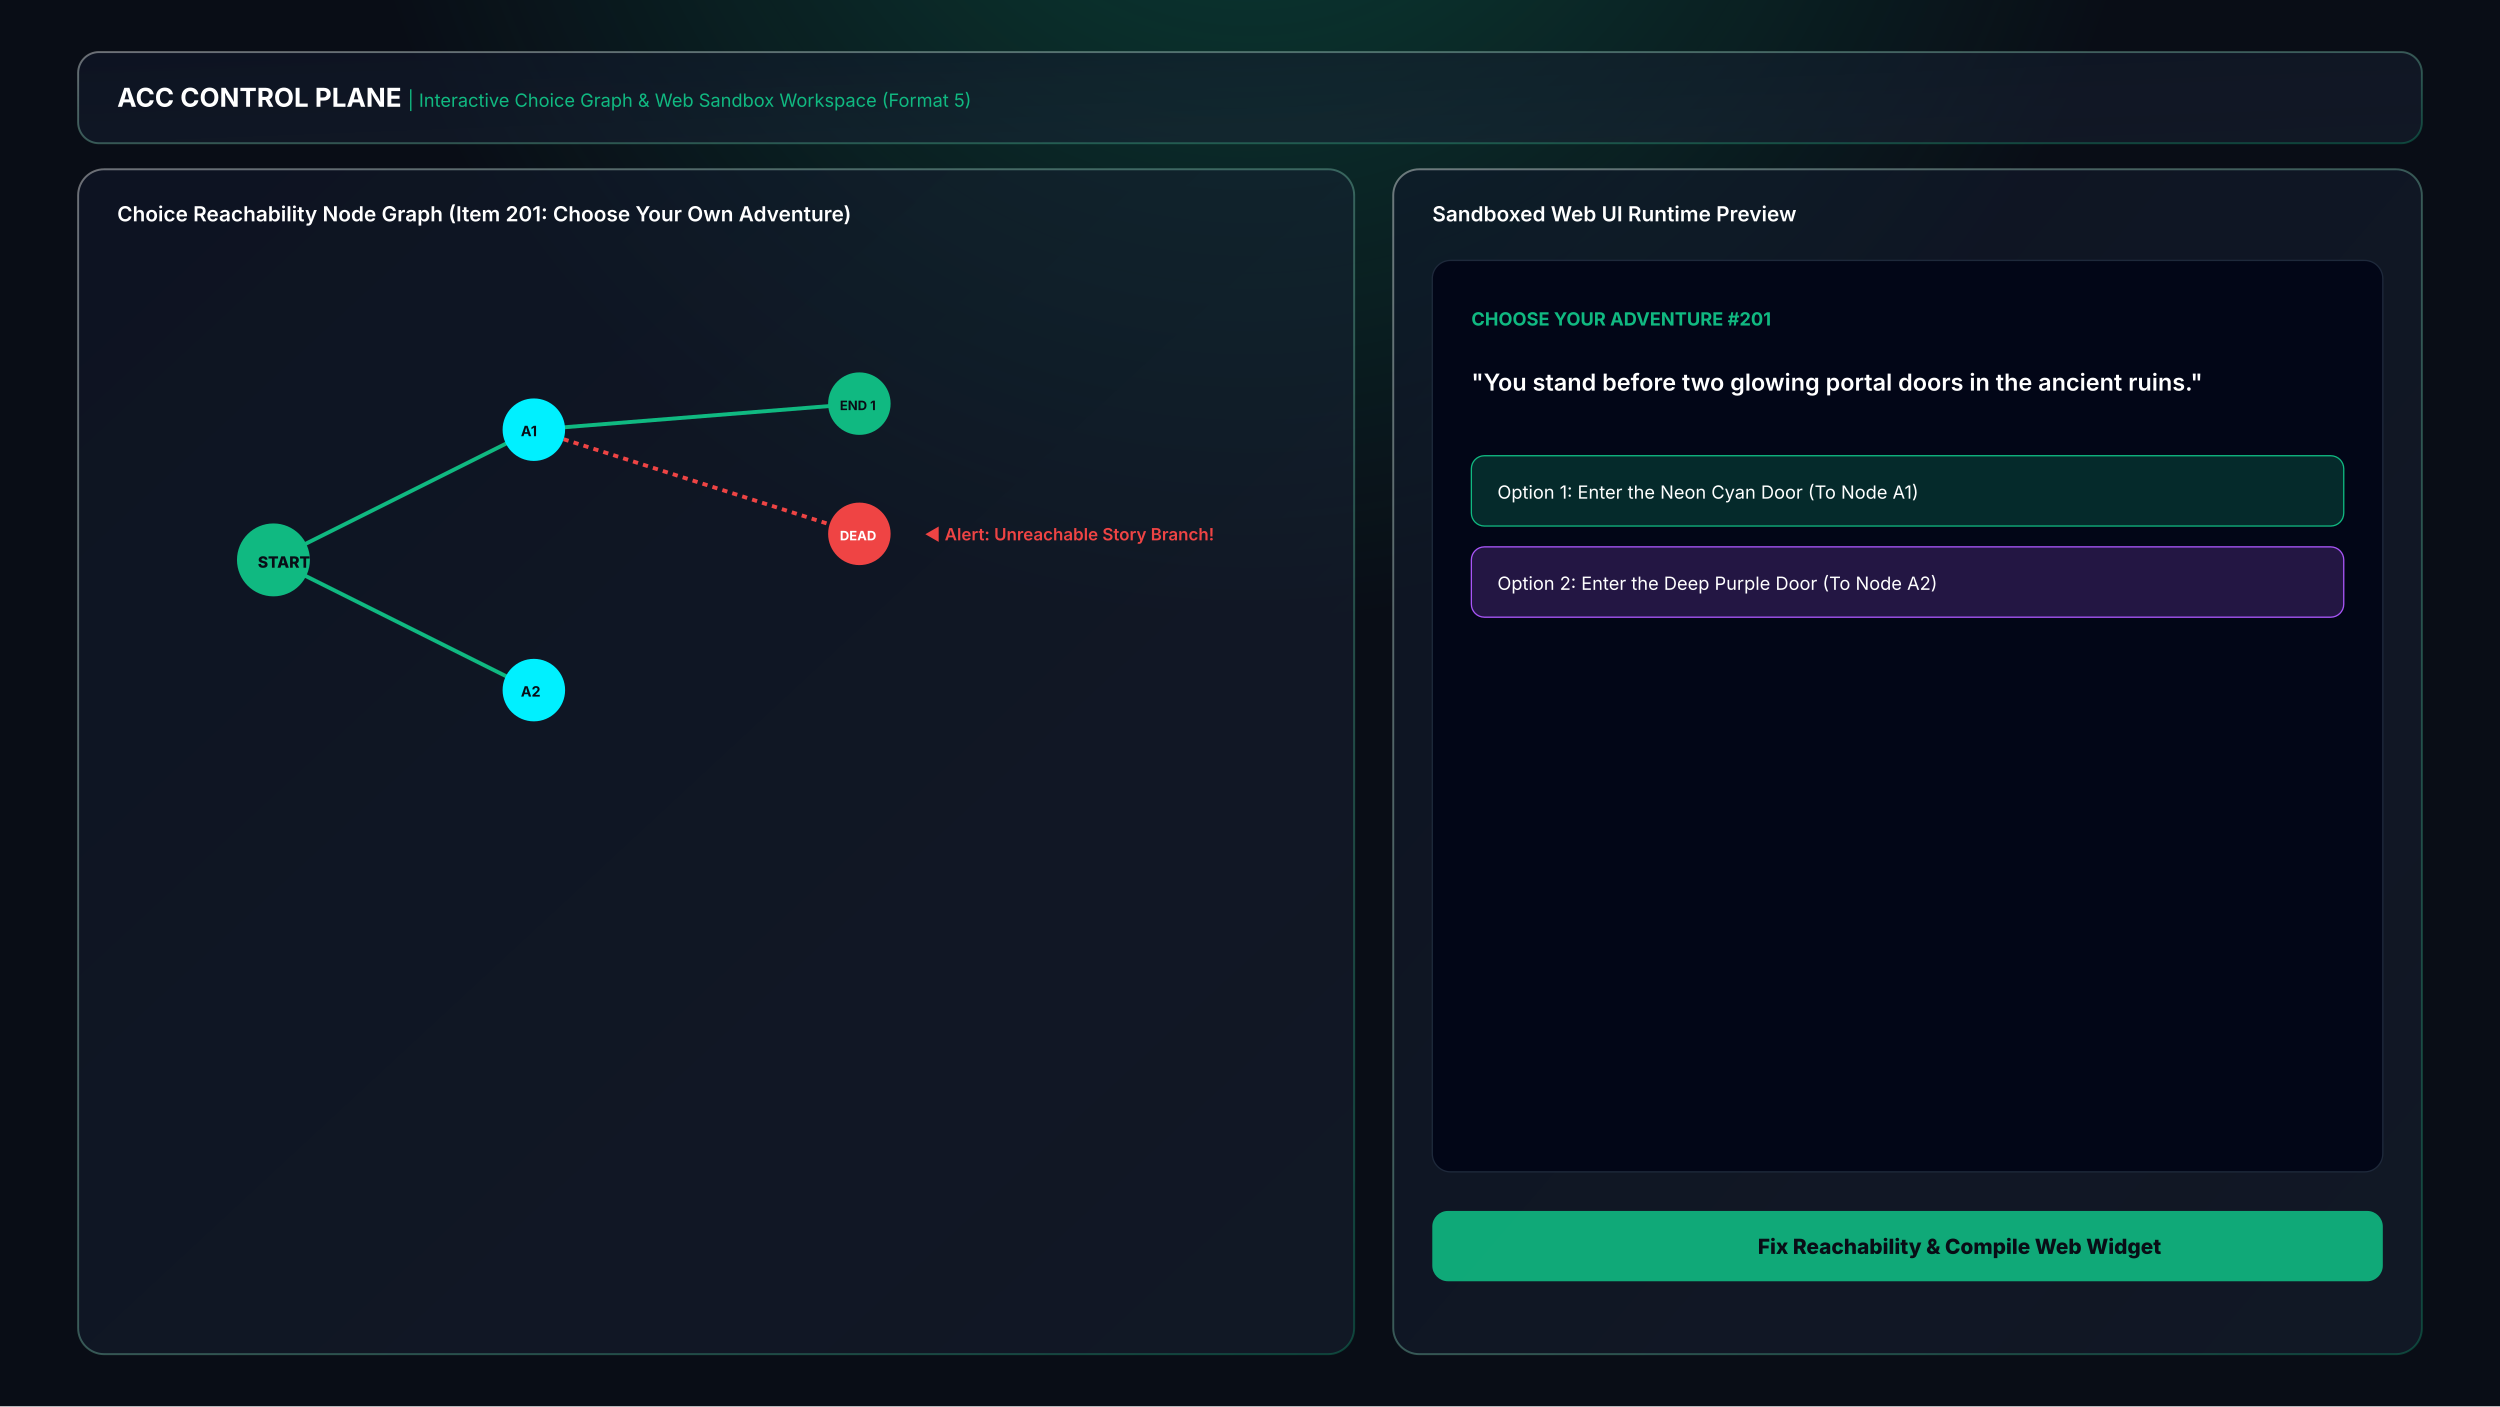
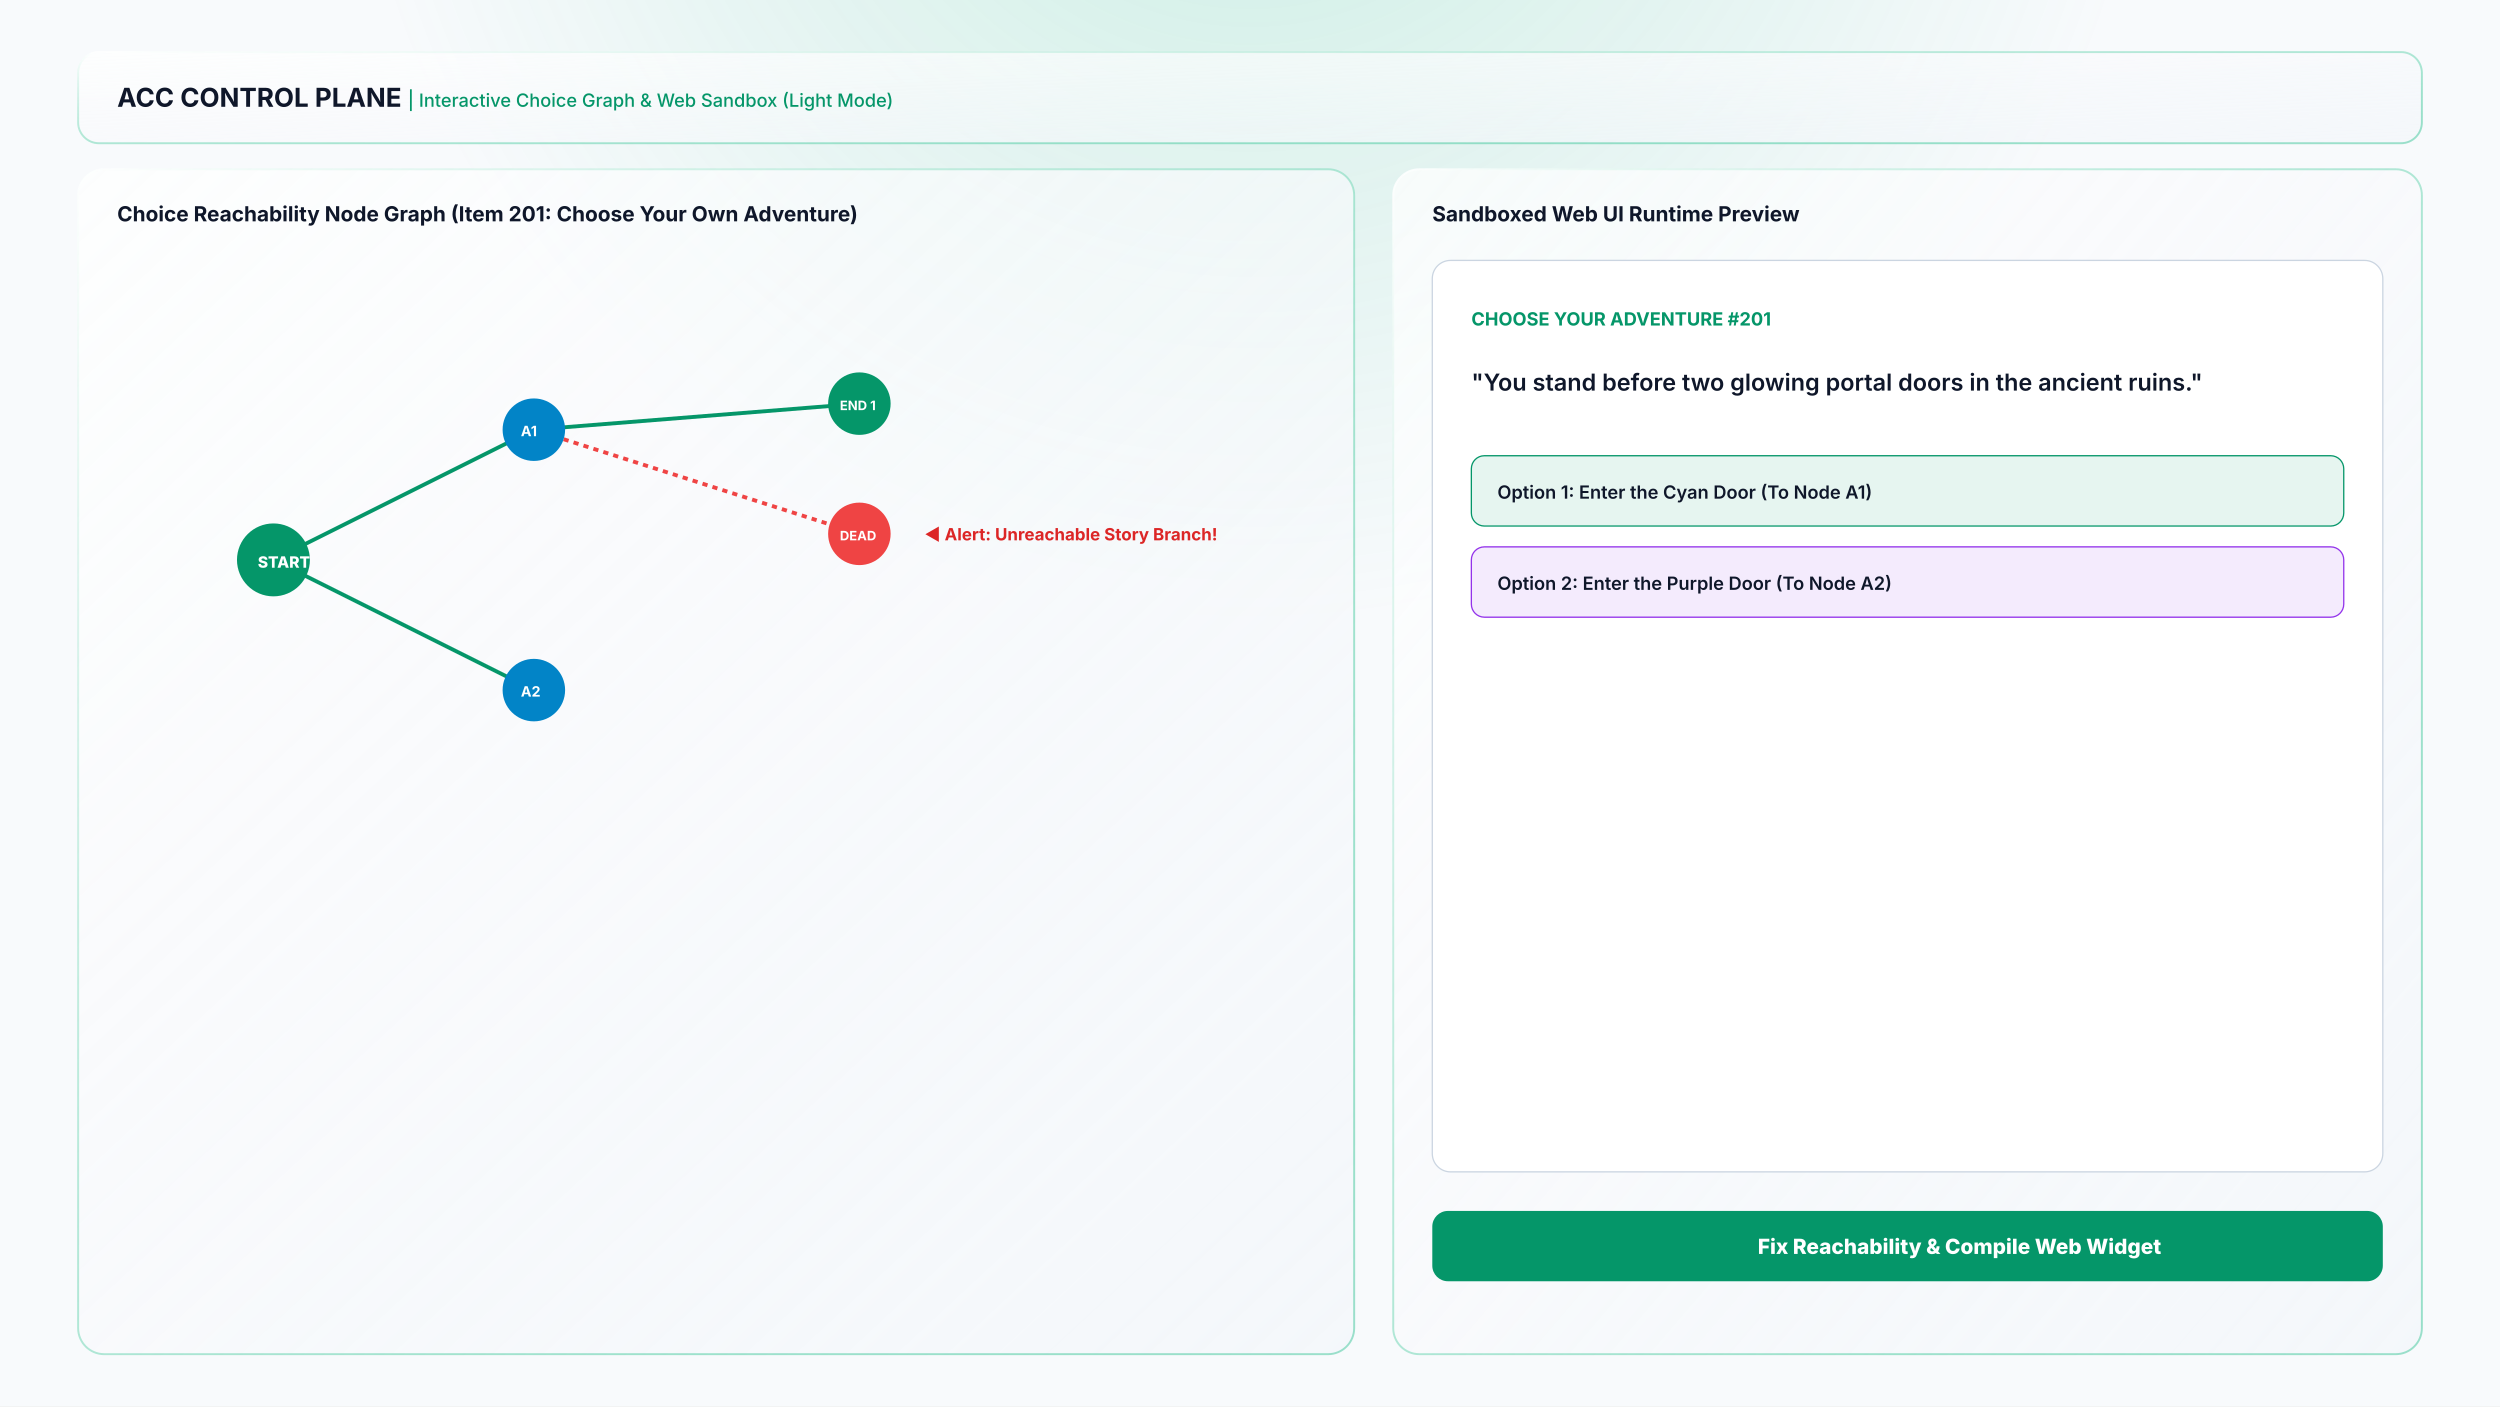
- <svg xmlns="http://www.w3.org/2000/svg" viewBox="0 0 1920 1080" width="100%" height="100%" style="background:#090d16; font-family: system-ui, -apple-system, sans-serif;">
+ <svg xmlns="http://www.w3.org/2000/svg" viewBox="0 0 1920 1080" width="100%" height="100%" style="background:#f8fafc; font-family: system-ui, -apple-system, sans-serif;">
  <defs>
    <radialGradient id="emeraldGlow" cx="50%" cy="20%" r="50%">
-       <stop offset="0%" stop-color="#10b981" stop-opacity="0.3" />
+       <stop offset="0%" stop-color="#10b981" stop-opacity="0.2" />
      <stop offset="100%" stop-color="#10b981" stop-opacity="0" />
    </radialGradient>
    <linearGradient id="specularBorder" x1="0%" y1="0%" x2="100%" y2="100%">
-       <stop offset="0%" stop-color="#ffffff" stop-opacity="0.4" />
-       <stop offset="100%" stop-color="#10b981" stop-opacity="0.3" />
+       <stop offset="0%" stop-color="#ffffff" stop-opacity="0.9" />
+       <stop offset="100%" stop-color="#10b981" stop-opacity="0.4" />
    </linearGradient>
    <linearGradient id="glassFill" x1="0%" y1="0%" x2="100%" y2="100%">
-       <stop offset="0%" stop-color="#0f172a" stop-opacity="0.6" />
-       <stop offset="100%" stop-color="#1e293b" stop-opacity="0.4" />
+       <stop offset="0%" stop-color="#ffffff" stop-opacity="0.75" />
+       <stop offset="100%" stop-color="#f1f5f9" stop-opacity="0.55" />
    </linearGradient>
    <linearGradient id="innerGlass" x1="0%" y1="0%" x2="0%" y2="100%">
-       <stop offset="0%" stop-color="#ffffff" stop-opacity="0.06" />
-       <stop offset="100%" stop-color="#000000" stop-opacity="0.25" />
+       <stop offset="0%" stop-color="#ffffff" stop-opacity="0.9" />
+       <stop offset="100%" stop-color="#e2e8f0" stop-opacity="0.6" />
    </linearGradient>
  </defs>
-   <rect width="1920" height="1080" fill="#090d16" />
+   <rect width="1920" height="1080" fill="#f8fafc" />
  <circle cx="960" cy="200" r="700" fill="url(#emeraldGlow)" />
  <g transform="translate(60, 40)">
    <rect width="1800" height="70" rx="16" fill="url(#glassFill)" stroke="url(#specularBorder)" stroke-width="1.5" />
-     <text x="30" y="42" fill="#ffffff" font-size="20" font-weight="700">ACC CONTROL PLANE <tspan fill="#10b981" font-size="14" font-weight="400">| Interactive Choice Graph &amp; Web Sandbox Workspace (Format 5)</tspan>
+     <text x="30" y="42" fill="#0f172a" font-size="20" font-weight="700">ACC CONTROL PLANE <tspan fill="#059669" font-size="14" font-weight="500">| Interactive Choice Graph &amp; Web Sandbox (Light Mode)</tspan>
    </text>
  </g>
  <g transform="translate(60, 130)">
    <rect width="980" height="910" rx="20" fill="url(#glassFill)" stroke="url(#specularBorder)" stroke-width="1.5" />
-     <text x="30" y="40" fill="#ffffff" font-size="16" font-weight="600">Choice Reachability Node Graph (Item 201: Choose Your Own Adventure)</text>
+     <text x="30" y="40" fill="#0f172a" font-size="16" font-weight="700">Choice Reachability Node Graph (Item 201: Choose Your Own Adventure)</text>
    <g transform="translate(50, 100)">
-       <line x1="100" y1="200" x2="300" y2="100" stroke="#10b981" stroke-width="3" />
-       <line x1="100" y1="200" x2="300" y2="300" stroke="#10b981" stroke-width="3" />
-       <line x1="300" y1="100" x2="550" y2="80" stroke="#10b981" stroke-width="3" />
+       <line x1="100" y1="200" x2="300" y2="100" stroke="#059669" stroke-width="3" />
+       <line x1="100" y1="200" x2="300" y2="300" stroke="#059669" stroke-width="3" />
+       <line x1="300" y1="100" x2="550" y2="80" stroke="#059669" stroke-width="3" />
      <line x1="300" y1="100" x2="550" y2="180" stroke="#ef4444" stroke-width="3" stroke-dasharray="4" />
-       <circle cx="100" cy="200" r="28" fill="#10b981" />
-       <text x="88" y="206" fill="#090d16" font-size="12" font-weight="800">START</text>
-       <circle cx="300" cy="100" r="24" fill="#00f0ff" />
-       <text x="290" y="105" fill="#090d16" font-size="11" font-weight="700">A1</text>
-       <circle cx="300" cy="300" r="24" fill="#00f0ff" />
-       <text x="290" y="305" fill="#090d16" font-size="11" font-weight="700">A2</text>
-       <circle cx="550" cy="80" r="24" fill="#10b981" />
-       <text x="535" y="85" fill="#090d16" font-size="10" font-weight="700">END 1</text>
+       <circle cx="100" cy="200" r="28" fill="#059669" />
+       <text x="88" y="206" fill="#ffffff" font-size="12" font-weight="800">START</text>
+       <circle cx="300" cy="100" r="24" fill="#0284c7" />
+       <text x="290" y="105" fill="#ffffff" font-size="11" font-weight="700">A1</text>
+       <circle cx="300" cy="300" r="24" fill="#0284c7" />
+       <text x="290" y="305" fill="#ffffff" font-size="11" font-weight="700">A2</text>
+       <circle cx="550" cy="80" r="24" fill="#059669" />
+       <text x="535" y="85" fill="#ffffff" font-size="10" font-weight="700">END 1</text>
      <circle cx="550" cy="180" r="24" fill="#ef4444" />
      <text x="535" y="185" fill="#ffffff" font-size="10" font-weight="700">DEAD</text>
-       <text x="600" y="185" fill="#ef4444" font-size="13" font-weight="600">◄ Alert: Unreachable Story Branch!</text>
+       <text x="600" y="185" fill="#dc2626" font-size="13" font-weight="700">◄ Alert: Unreachable Story Branch!</text>
    </g>
  </g>
  <g transform="translate(1070, 130)">
    <rect width="790" height="910" rx="20" fill="url(#glassFill)" stroke="url(#specularBorder)" stroke-width="1.5" />
-     <text x="30" y="40" fill="#ffffff" font-size="16" font-weight="600">Sandboxed Web UI Runtime Preview</text>
-     <rect x="30" y="70" width="730" height="700" rx="14" fill="#020617" stroke="#1e293b" />
-     <text x="60" y="120" fill="#10b981" font-size="14" font-weight="700">CHOOSE YOUR ADVENTURE #201</text>
-     <text x="60" y="170" fill="#ffffff" font-size="18" font-weight="600">"You stand before two glowing portal doors in the ancient ruins."</text>
-     <rect x="60" y="220" width="670" height="54" rx="10" fill="#10b981" fill-opacity="0.2" stroke="#10b981" />
-     <text x="80" y="253" fill="#ffffff" font-size="14">Option 1: Enter the Neon Cyan Door (To Node A1)</text>
-     <rect x="60" y="290" width="670" height="54" rx="10" fill="#a855f7" fill-opacity="0.2" stroke="#a855f7" />
-     <text x="80" y="323" fill="#ffffff" font-size="14">Option 2: Enter the Deep Purple Door (To Node A2)</text>
-     <rect x="30" y="800" width="730" height="54" rx="12" fill="#10b981" fill-opacity="0.9" />
-     <text x="280" y="833" fill="#090d16" font-size="16" font-weight="800">Fix Reachability &amp; Compile Web Widget</text>
+     <text x="30" y="40" fill="#0f172a" font-size="16" font-weight="700">Sandboxed Web UI Runtime Preview</text>
+     <rect x="30" y="70" width="730" height="700" rx="14" fill="#ffffff" stroke="#cbd5e1" />
+     <text x="60" y="120" fill="#059669" font-size="14" font-weight="700">CHOOSE YOUR ADVENTURE #201</text>
+     <text x="60" y="170" fill="#0f172a" font-size="18" font-weight="600">"You stand before two glowing portal doors in the ancient ruins."</text>
+     <rect x="60" y="220" width="670" height="54" rx="10" fill="#059669" fill-opacity="0.1" stroke="#059669" />
+     <text x="80" y="253" fill="#0f172a" font-size="14" font-weight="600">Option 1: Enter the Cyan Door (To Node A1)</text>
+     <rect x="60" y="290" width="670" height="54" rx="10" fill="#9333ea" fill-opacity="0.1" stroke="#9333ea" />
+     <text x="80" y="323" fill="#0f172a" font-size="14" font-weight="600">Option 2: Enter the Purple Door (To Node A2)</text>
+     <rect x="30" y="800" width="730" height="54" rx="12" fill="#059669" />
+     <text x="280" y="833" fill="#ffffff" font-size="16" font-weight="800">Fix Reachability &amp; Compile Web Widget</text>
  </g>
</svg>
